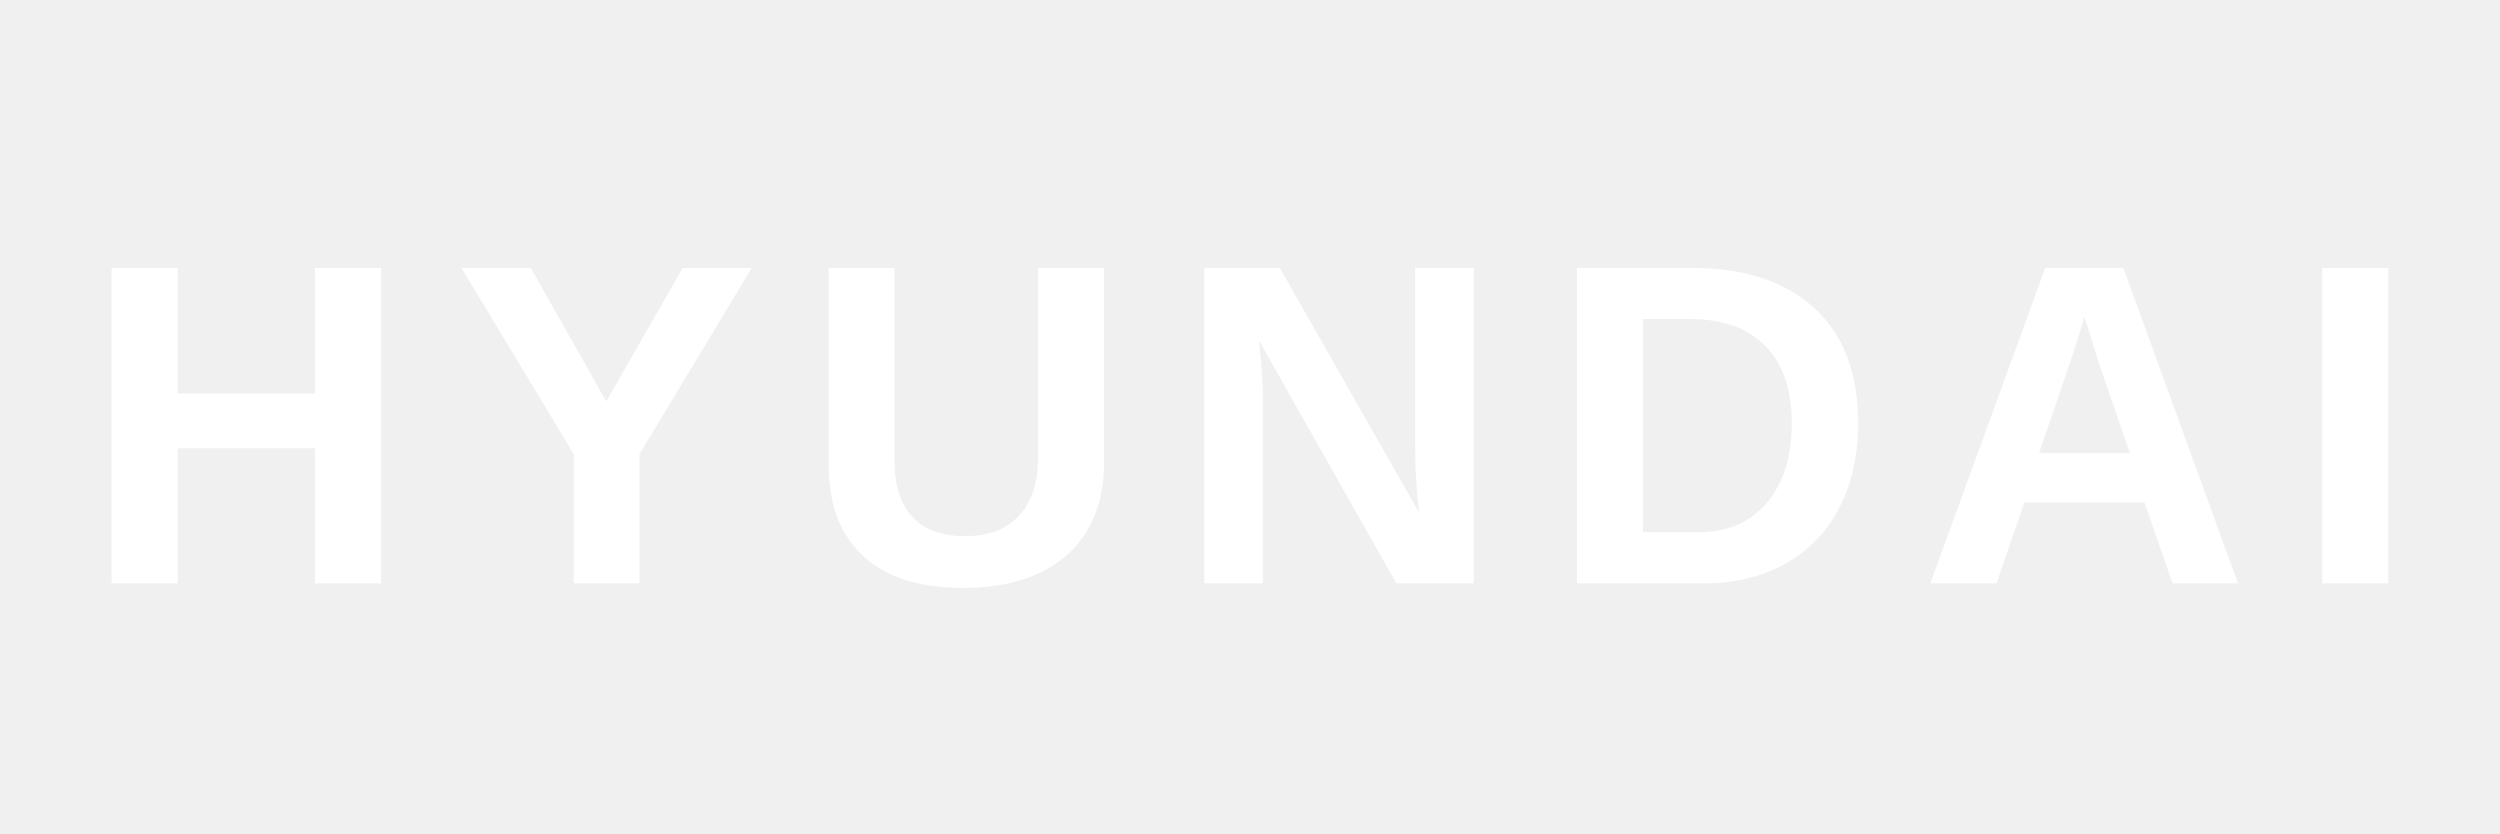
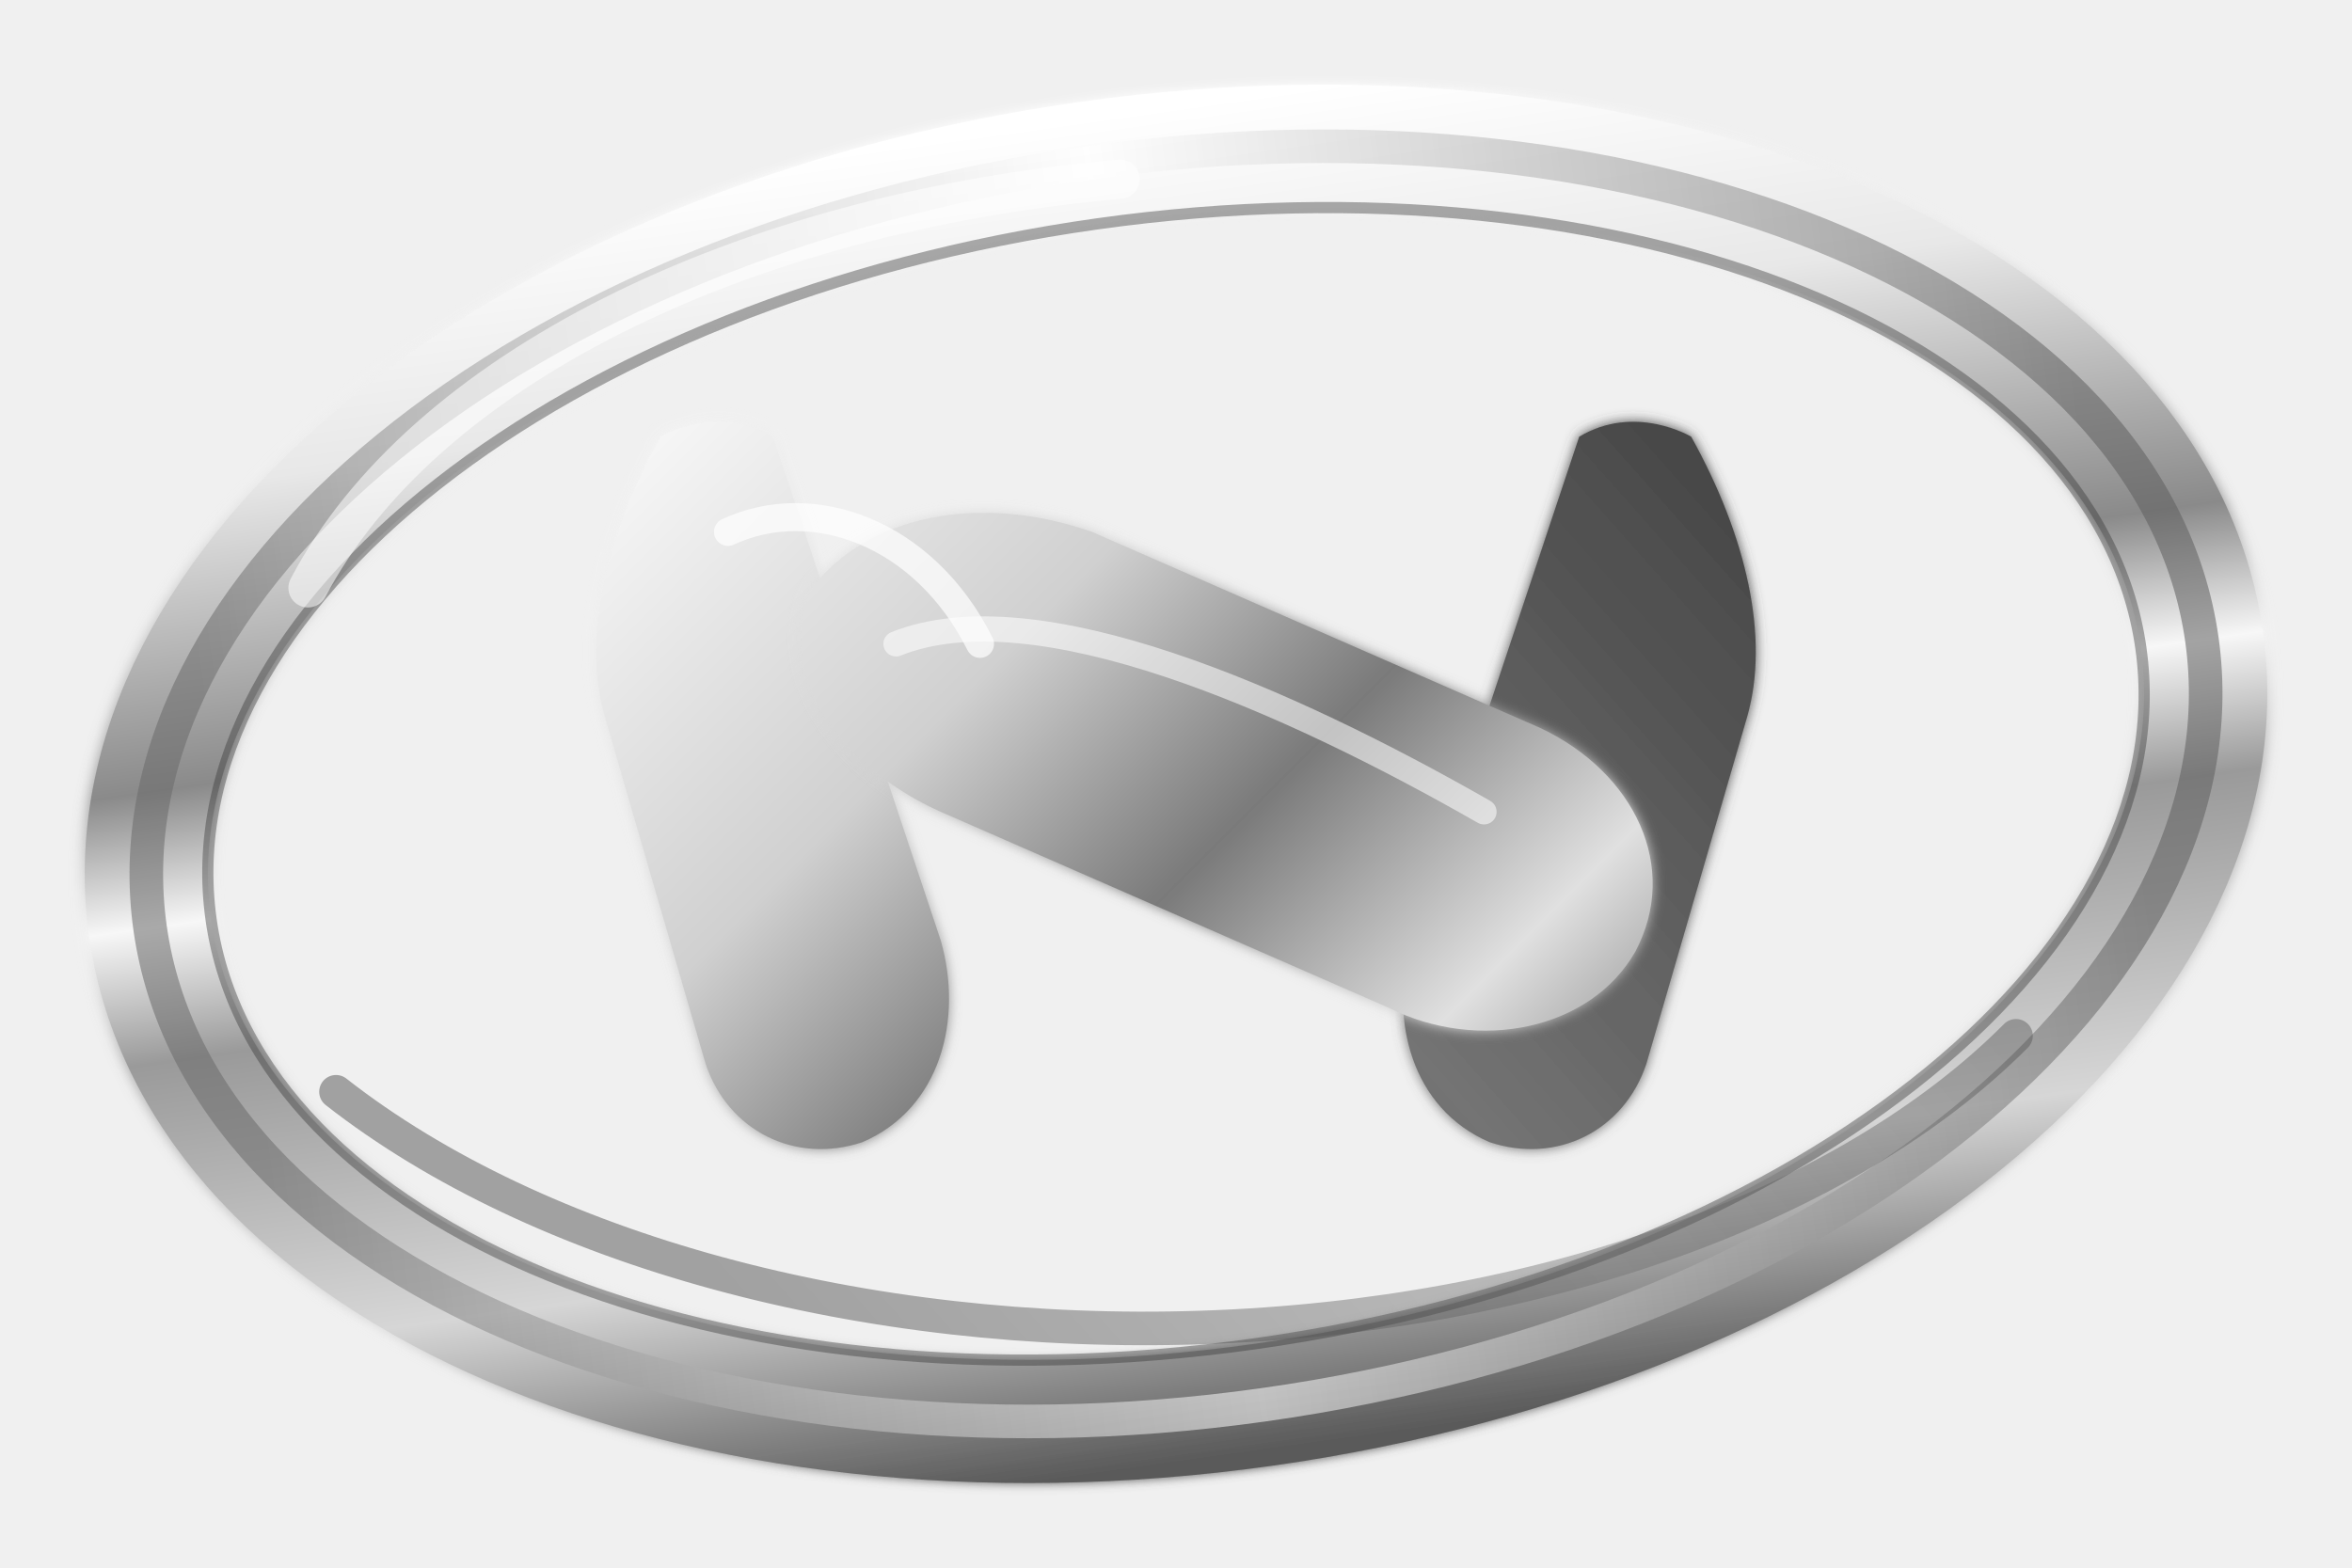
- <svg xmlns="http://www.w3.org/2000/svg" viewBox="0 0 120 40" fill="white">
-   <text x="60" y="28" font-family="Arial,sans-serif" font-size="22" font-weight="bold" text-anchor="middle" letter-spacing="2">HYUNDAI</text>
+ <svg xmlns="http://www.w3.org/2000/svg" viewBox="0 0 420 280" fill="none">
+   <defs>
+     <linearGradient id="c1" x1="210" y1="20" x2="210" y2="260" gradientUnits="userSpaceOnUse">
+       <stop offset="0%" stop-color="#ffffff" />
+       <stop offset="18%" stop-color="#e8e8e8" />
+       <stop offset="40%" stop-color="#8a8a8a" />
+       <stop offset="50%" stop-color="#f7f7f7" />
+       <stop offset="60%" stop-color="#9a9a9a" />
+       <stop offset="82%" stop-color="#d6d6d6" />
+       <stop offset="100%" stop-color="#5a5a5a" />
+     </linearGradient>
+     <linearGradient id="c2" x1="40" y1="140" x2="380" y2="140" gradientUnits="userSpaceOnUse">
+       <stop offset="0%" stop-color="#6a6a6a" />
+       <stop offset="28%" stop-color="#c4c4c4" />
+       <stop offset="50%" stop-color="#ffffff" />
+       <stop offset="72%" stop-color="#b4b4b4" />
+       <stop offset="100%" stop-color="#5e5e5e" />
+     </linearGradient>
+     <linearGradient id="c3" x1="120" y1="50" x2="300" y2="230" gradientUnits="userSpaceOnUse">
+       <stop offset="0%" stop-color="#ffffff" />
+       <stop offset="35%" stop-color="#d0d0d0" />
+       <stop offset="55%" stop-color="#7a7a7a" />
+       <stop offset="75%" stop-color="#e0e0e0" />
+       <stop offset="100%" stop-color="#4a4a4a" />
+     </linearGradient>
+     <linearGradient id="c4" x1="300" y1="60" x2="120" y2="220" gradientUnits="userSpaceOnUse">
+       <stop offset="0%" stop-color="#3a3a3a" />
+       <stop offset="50%" stop-color="#6e6e6e" />
+       <stop offset="100%" stop-color="#2a2a2a" />
+     </linearGradient>
+     <filter id="g" x="-8%" y="-8%" width="116%" height="116%">
+       <feGaussianBlur stdDeviation="1.1" result="b" />
+       <feMerge>
+         <feMergeNode in="b" />
+         <feMergeNode in="SourceGraphic" />
+       </feMerge>
+     </filter>
+   </defs>
+   <ellipse cx="210" cy="140" rx="185" ry="112" transform="rotate(-8 210 140)" stroke="url(#c1)" stroke-width="22" fill="none" filter="url(#g)" />
+   <ellipse cx="210" cy="140" rx="185" ry="112" transform="rotate(-8 210 140)" stroke="url(#c2)" stroke-width="6" fill="none" opacity="0.55" />
+   <ellipse cx="210" cy="140" rx="174" ry="101" transform="rotate(-8 210 140)" stroke="#333" stroke-width="2" fill="none" opacity="0.4" />
+   <path d="M118 78            C118 78 128 72 138 78            L168 168            C172 182 168 198 154 204            C142 208 130 202 126 190            L108 128            C104 114 108 96 118 78 Z" fill="url(#c3)" filter="url(#g)" />
+   <path d="M302 78            C302 78 292 72 282 78            L252 168            C248 182 252 198 266 204            C278 208 290 202 294 190            L312 128            C316 114 312 96 302 78 Z" fill="url(#c4)" opacity="0.95" filter="url(#g)" />
+   <path d="M145 105            C155 92 175 88 195 95            L275 130            C292 138 300 155 292 170            C284 184 264 188 248 180            L168 145            C150 137 138 120 145 105 Z" fill="url(#c3)" filter="url(#g)" />
+   <path d="M130 95 C145 88 165 95 175 115" stroke="rgba(255,255,255,0.7)" stroke-width="5" fill="none" stroke-linecap="round" />
+   <path d="M160 115 C185 105 230 125 265 145" stroke="rgba(255,255,255,0.55)" stroke-width="4.5" fill="none" stroke-linecap="round" />
+   <path d="M55 105 A180 105 0 0 1 200 32" stroke="rgba(255,255,255,0.55)" stroke-width="7" fill="none" stroke-linecap="round" />
+   <path d="M60 195 A180 105 0 0 0 360 185" stroke="url(#c4)" stroke-width="6" fill="none" stroke-linecap="round" opacity="0.4" />
</svg>
